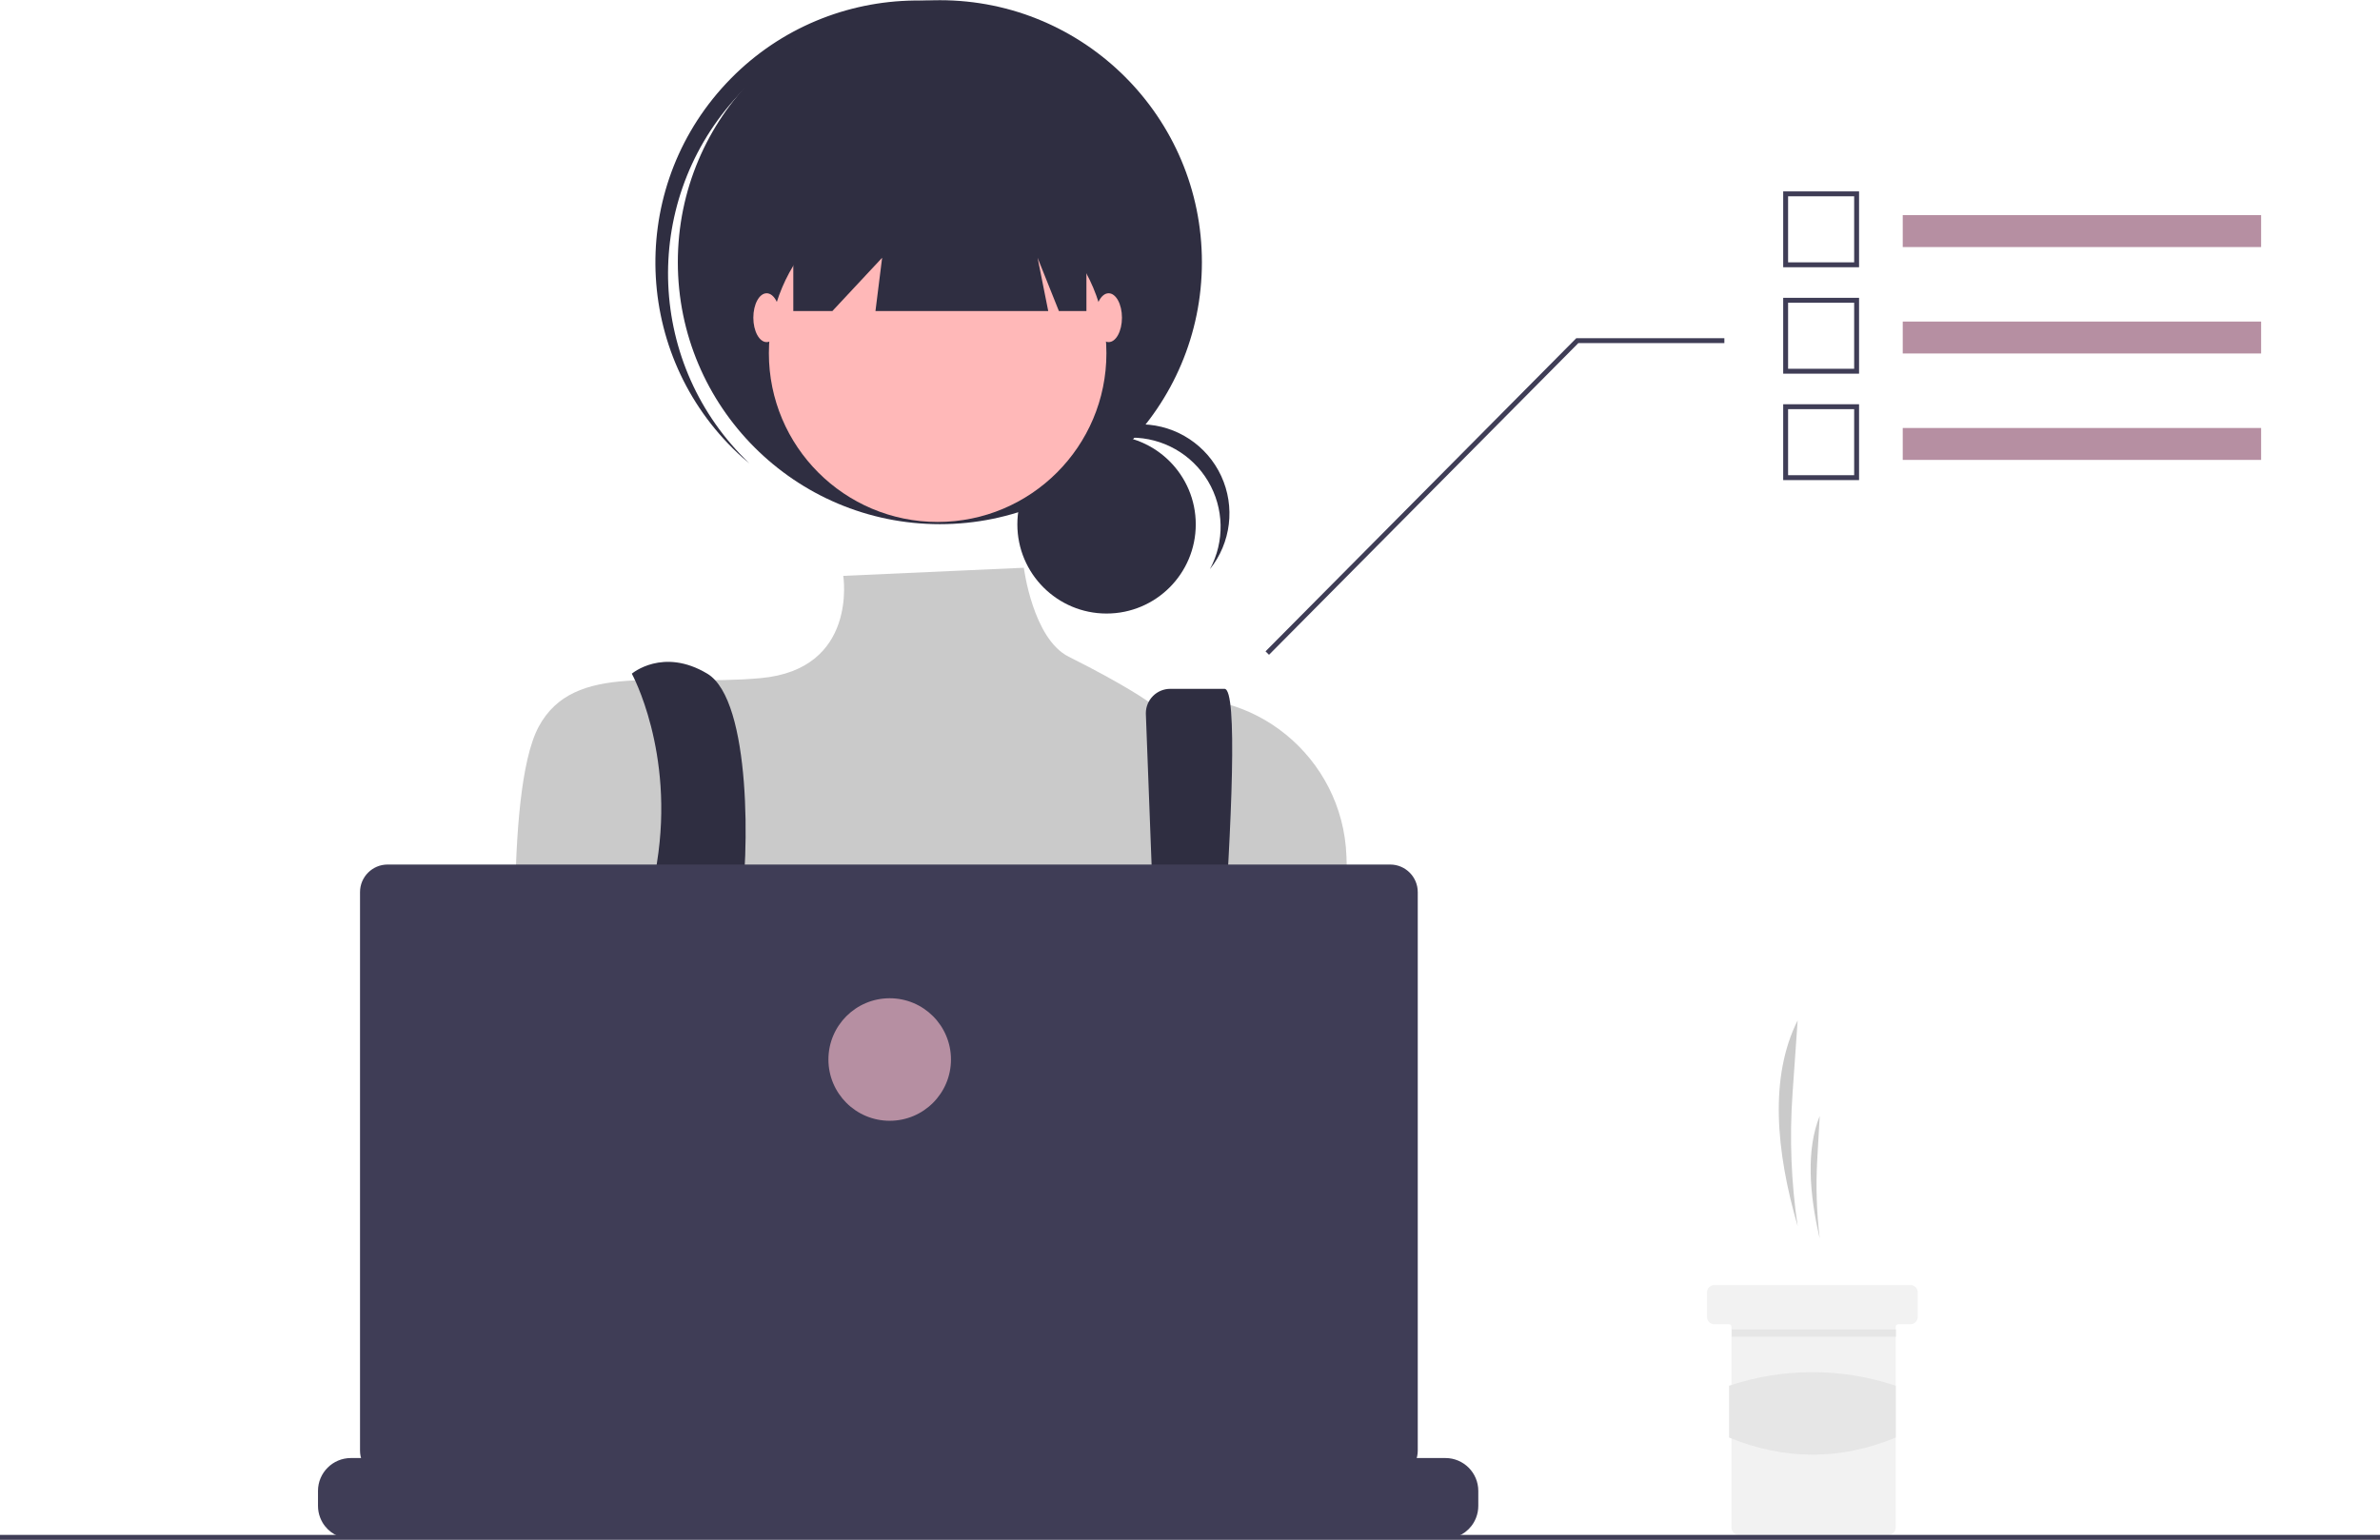
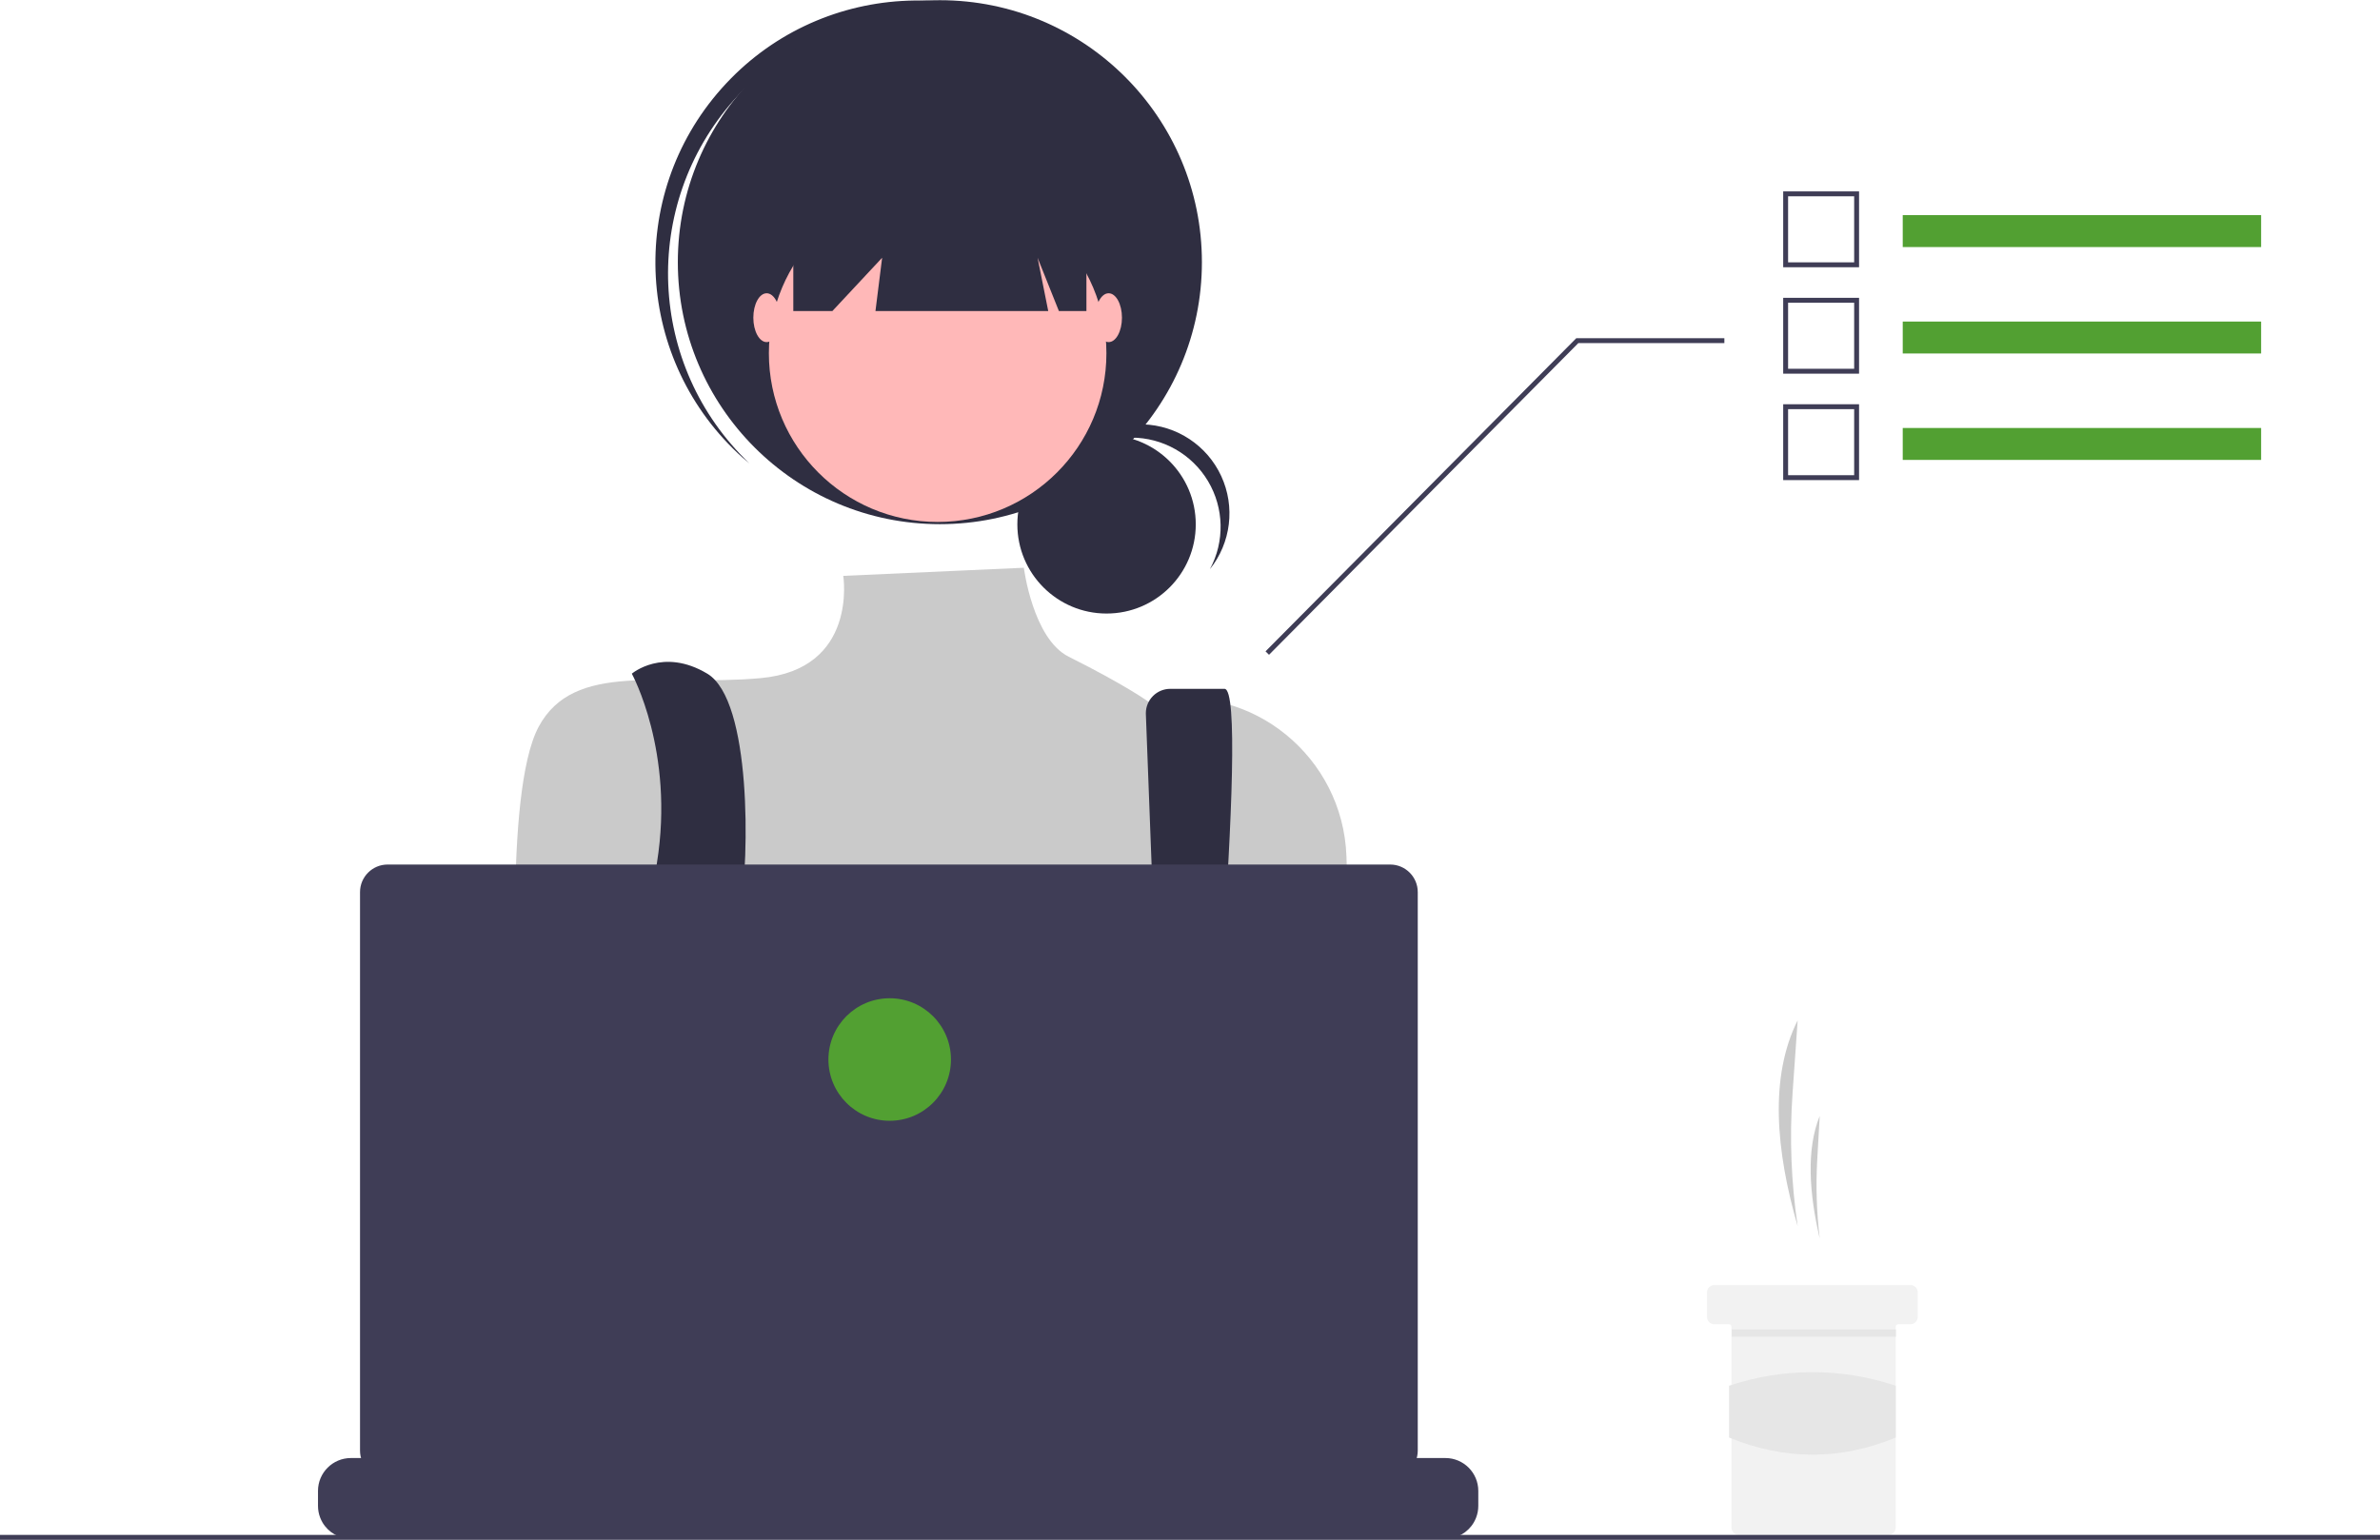
<svg xmlns="http://www.w3.org/2000/svg" data-name="Layer 1" width="971.052" height="628.381" viewBox="0 0 971.052 628.381">
  <path d="M847.931,636.215h0a249.626,249.626,0,0,1-2.095-54.111l2.095-29.889h0c-11.542,22.966-8.933,53.192,0,84Z" transform="translate(-114.4741 -135.8093)" fill="#cacaca" />
  <path d="M856.931,641.215h0a183.497,183.497,0,0,1-1.008-32.209l1.008-17.791h0C851.378,604.885,852.633,622.877,856.931,641.215Z" transform="translate(-114.4741 -135.8093)" fill="#cacaca" />
  <path d="M896.936,663.217v10a3.016,3.016,0,0,1-3,3h-5a.996.996,0,0,0-1,1v82a3.016,3.016,0,0,1-3,3h-61a3.002,3.002,0,0,1-3-3v-82a1.003,1.003,0,0,0-1-1h-6a3.002,3.002,0,0,1-3-3v-10a2.996,2.996,0,0,1,3-3h80A3.009,3.009,0,0,1,896.936,663.217Z" transform="translate(-114.4741 -135.8093)" fill="#f2f2f2" />
  <rect x="706.552" y="542.508" width="67" height="3" fill="#e6e6e6" />
  <path d="M887.936,722.462c-22.42,9.278-45.084,9.38-68,0V701.327a106.79,106.79,0,0,1,68,0Z" transform="translate(-114.4741 -135.8093)" fill="#e6e6e6" />
  <circle cx="451.481" cy="213.985" r="36.396" fill="#2f2e41" />
  <path d="M576.095,314.401a36.401,36.401,0,0,1,32.039,53.669,36.387,36.387,0,1,0-60.454-39.982A36.306,36.306,0,0,1,576.095,314.401Z" transform="translate(-114.4741 -135.8093)" fill="#2f2e41" />
  <circle cx="383.471" cy="106.996" r="106.912" fill="#2f2e41" />
  <path d="M414.036,176.471A106.893,106.893,0,0,1,562.203,165.261c-.874-.831-1.739-1.669-2.648-2.476a106.913,106.913,0,0,0-142.066,159.807c.908.808,1.842,1.568,2.77,2.339A106.893,106.893,0,0,1,414.036,176.471Z" transform="translate(-114.4741 -135.8093)" fill="#2f2e41" />
  <circle cx="382.565" cy="144.143" r="68.859" fill="#ffb8b8" />
  <path d="M532.214,367.505l-73.688,3.313s6.15,38.108-33.715,41.732-76.107-7.248-90.604,19.933-8.248,123.966-8.248,123.966,27.181,97.852,48.926,112.349,212.013-5.436,212.013-5.436L666.526,562.817l-2.697-77.54c-1.408-40.491-38.377-70.892-78.194-63.398q-1.173.221-2.362.475s-8.747-6.538-32.747-18.538C535.849,396.479,532.214,367.505,532.214,367.505Z" transform="translate(-114.4741 -135.8093)" fill="#cacaca" />
  <path d="M372.26,410.738s17.514,31.778,10.266,77.08,23.164,141.114,23.164,141.114l21.745-5.436s-14.497-94.228-10.872-115.973,4.624-85.913-13.497-96.785S372.26,410.738,372.26,410.738Z" transform="translate(-114.4741 -135.8093)" fill="#2f2e41" />
  <path d="M581.999,427.4l7.617,200.626,14.497,9.06s20.839-220.167,9.966-220.167H591.956a9.97,9.97,0,0,0-9.97,9.97Q581.986,427.145,581.999,427.4Z" transform="translate(-114.4741 -135.8093)" fill="#2f2e41" />
-   <circle cx="301.182" cy="479.532" r="9.06" fill="#b68fa2" />
-   <circle cx="482.39" cy="488.592" r="9.06" fill="#b68fa2" />
+   <circle cx="301.182" cy="479.532" r="9.06" fill="#52a032" />
+   <circle cx="482.39" cy="488.592" r="9.06" fill="#52a032" />
  <polygon points="323.672 58.069 323.672 126.928 339.619 126.928 359.914 105.183 357.196 126.928 427.685 126.928 423.336 105.183 432.034 126.928 443.269 126.928 443.269 58.069 323.672 58.069" fill="#2f2e41" />
  <ellipse cx="312.8" cy="129.647" rx="5.436" ry="9.966" fill="#ffb8b8" />
  <ellipse cx="452.329" cy="129.647" rx="5.436" ry="9.966" fill="#ffb8b8" />
  <path d="M717.626,744.255v6.07a13.34,13.34,0,0,1-.91,4.87,13.683,13.683,0,0,1-.97,2,13.437,13.437,0,0,1-11.55,6.56h-446.55a13.437,13.437,0,0,1-11.55-6.56,13.69,13.69,0,0,1-.97-2,13.341,13.341,0,0,1-.91-4.87v-6.07a13.426,13.426,0,0,1,13.423-13.43h25.747v-2.83a.559.559,0,0,1,.558-.56h13.432a.559.559,0,0,1,.56.558v2.832h8.39v-2.83a.559.559,0,0,1,.558-.56h13.432a.559.559,0,0,1,.56.558v2.832h8.4v-2.83a.559.559,0,0,1,.558-.56h13.432a.559.559,0,0,1,.56.558v2.832h8.39v-2.83a.559.559,0,0,1,.558-.56h13.432a.559.559,0,0,1,.56.558v2.832h8.39v-2.83a.559.559,0,0,1,.558-.56h13.432a.559.559,0,0,1,.56.558v2.832h8.4v-2.83a.559.559,0,0,1,.558-.56h13.432a.559.559,0,0,1,.56.558v2.832h8.39v-2.83a.559.559,0,0,1,.558-.56H526.806a.559.559,0,0,1,.56.558v2.832h8.4v-2.83a.559.559,0,0,1,.558-.56h13.432a.566.566,0,0,1,.56.56v2.83h8.39v-2.83a.559.559,0,0,1,.558-.56h13.432a.559.559,0,0,1,.56.558v2.832h8.39v-2.83a.559.559,0,0,1,.558-.56h13.432a.559.559,0,0,1,.56.558v2.832h8.4v-2.83a.559.559,0,0,1,.558-.56h13.432a.557.557,0,0,1,.55.56v2.83h8.4v-2.83a.559.559,0,0,1,.558-.56h13.432a.559.559,0,0,1,.56.558v2.832h8.39v-2.83a.559.559,0,0,1,.558-.56h13.432a.559.559,0,0,1,.56.558v2.832h39.17a13.426,13.426,0,0,1,13.43,13.423Z" transform="translate(-114.4741 -135.8093)" fill="#3f3d56" />
  <rect y="626.381" width="971.052" height="2" fill="#3f3d56" />
  <path d="M681.668,488.621H272.625a11.259,11.259,0,0,0-11.259,11.259V727.791A11.259,11.259,0,0,0,272.625,739.05H681.668a11.259,11.259,0,0,0,11.259-11.259V499.88a11.259,11.259,0,0,0-11.259-11.259Z" transform="translate(-114.4741 -135.8093)" fill="#3f3d56" />
-   <circle cx="363" cy="432.381" r="25" fill="#b68fa2" />
+   <circle cx="363" cy="432.381" r="25" fill="#52a032" />
  <polygon points="517.763 267.219 643.969 140.016 703.552 140.016 703.552 138.016 643.134 138.016 642.841 138.313 516.341 265.813 517.763 267.219" fill="#3f3d56" />
-   <rect x="776.328" y="87.792" width="146.224" height="13.03" fill="#b68fa2" />
+   <rect x="776.328" y="87.792" width="146.224" height="13.03" fill="#52a032" />
  <path d="M872.981,244.87H842.026V213.915H872.981Zm-28.955-2H870.981V215.915H844.026Z" transform="translate(-114.4741 -135.8093)" fill="#3f3d56" />
-   <rect x="776.328" y="131.225" width="146.224" height="13.03" fill="#b68fa2" />
+   <rect x="776.328" y="131.225" width="146.224" height="13.03" fill="#52a032" />
  <path d="M872.981,288.303H842.026V257.348H872.981Zm-28.955-2H870.981V259.348H844.026Z" transform="translate(-114.4741 -135.8093)" fill="#3f3d56" />
-   <rect x="776.328" y="174.658" width="146.224" height="13.03" fill="#b68fa2" />
+   <rect x="776.328" y="174.658" width="146.224" height="13.03" fill="#52a032" />
  <path d="M872.981,331.736H842.026V300.781H872.981Zm-28.955-2H870.981V302.781H844.026Z" transform="translate(-114.4741 -135.8093)" fill="#3f3d56" />
</svg>
